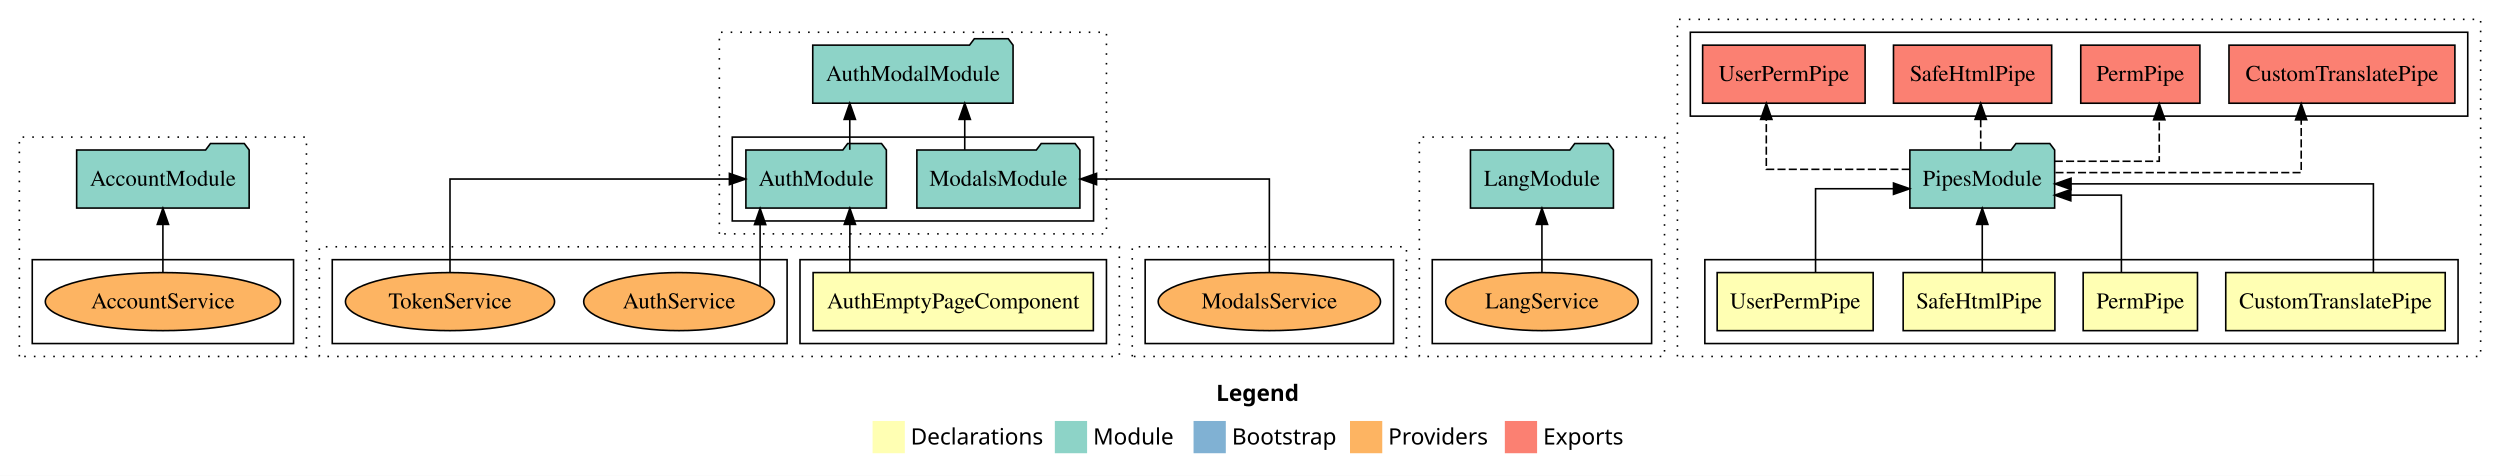
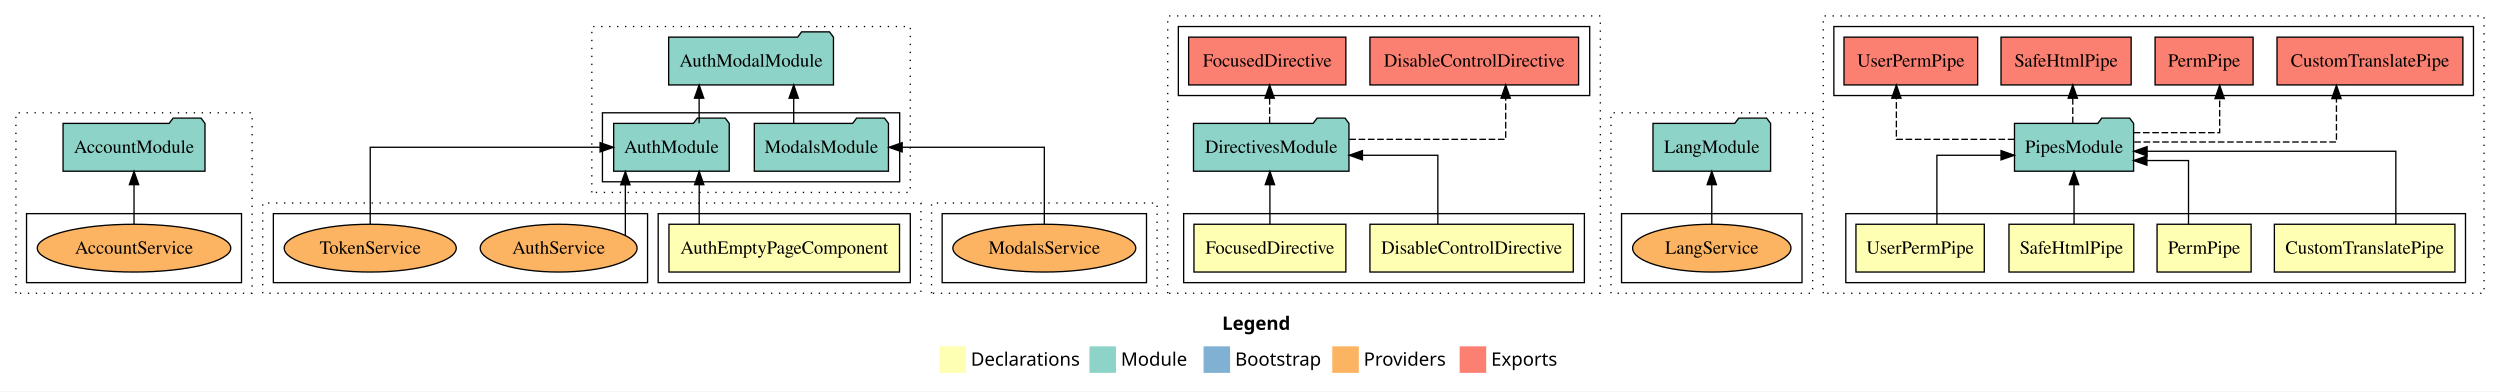
- <svg xmlns="http://www.w3.org/2000/svg" width="1550pt" height="295pt" viewBox="0.00 0.00 1550.00 295.00">
+ <svg xmlns="http://www.w3.org/2000/svg" width="1884pt" height="295pt" viewBox="0.00 0.00 1884.00 295.00">
  <g id="graph0" class="graph" transform="scale(1 1) rotate(0) translate(4 291)">
-     <polygon fill="#ffffff" stroke="transparent" points="-4,4 -4,-291 1546,-291 1546,4 -4,4" />
-     <text text-anchor="start" x="750.009" y="-42.4" font-family="sans-serif" font-weight="bold" font-size="14.00" fill="#000000">Legend</text>
-     <polygon fill="#ffffb3" stroke="transparent" points="537,-10 537,-30 557,-30 557,-10 537,-10" />
-     <text text-anchor="start" x="560.629" y="-15.4" font-family="sans-serif" font-size="14.00" fill="#000000">  Declarations</text>
-     <polygon fill="#8dd3c7" stroke="transparent" points="650,-10 650,-30 670,-30 670,-10 650,-10" />
-     <text text-anchor="start" x="673.725" y="-15.4" font-family="sans-serif" font-size="14.00" fill="#000000">  Module</text>
-     <polygon fill="#80b1d3" stroke="transparent" points="736,-10 736,-30 756,-30 756,-10 736,-10" />
-     <text text-anchor="start" x="759.781" y="-15.4" font-family="sans-serif" font-size="14.00" fill="#000000">  Bootstrap</text>
-     <polygon fill="#fdb462" stroke="transparent" points="833,-10 833,-30 853,-30 853,-10 833,-10" />
-     <text text-anchor="start" x="856.673" y="-15.4" font-family="sans-serif" font-size="14.00" fill="#000000">  Providers</text>
-     <polygon fill="#fb8072" stroke="transparent" points="929,-10 929,-30 949,-30 949,-10 929,-10" />
-     <text text-anchor="start" x="952.726" y="-15.4" font-family="sans-serif" font-size="14.00" fill="#000000">  Exports</text>
+     <polygon fill="#ffffff" stroke="transparent" points="-4,4 -4,-291 1880,-291 1880,4 -4,4" />
+     <text text-anchor="start" x="917.009" y="-42.4" font-family="sans-serif" font-weight="bold" font-size="14.00" fill="#000000">Legend</text>
+     <polygon fill="#ffffb3" stroke="transparent" points="704,-10 704,-30 724,-30 724,-10 704,-10" />
+     <text text-anchor="start" x="727.629" y="-15.4" font-family="sans-serif" font-size="14.00" fill="#000000">  Declarations</text>
+     <polygon fill="#8dd3c7" stroke="transparent" points="817,-10 817,-30 837,-30 837,-10 817,-10" />
+     <text text-anchor="start" x="840.725" y="-15.4" font-family="sans-serif" font-size="14.00" fill="#000000">  Module</text>
+     <polygon fill="#80b1d3" stroke="transparent" points="903,-10 903,-30 923,-30 923,-10 903,-10" />
+     <text text-anchor="start" x="926.781" y="-15.4" font-family="sans-serif" font-size="14.00" fill="#000000">  Bootstrap</text>
+     <polygon fill="#fdb462" stroke="transparent" points="1000,-10 1000,-30 1020,-30 1020,-10 1000,-10" />
+     <text text-anchor="start" x="1023.673" y="-15.4" font-family="sans-serif" font-size="14.00" fill="#000000">  Providers</text>
+     <polygon fill="#fb8072" stroke="transparent" points="1096,-10 1096,-30 1116,-30 1116,-10 1096,-10" />
+     <text text-anchor="start" x="1119.726" y="-15.4" font-family="sans-serif" font-size="14.00" fill="#000000">  Exports</text>
    <g id="clust1" class="cluster">
      <polygon fill="none" stroke="#000000" stroke-dasharray="1,5" points="8,-70 8,-206 186,-206 186,-70 8,-70" />
    </g>
    <g id="clust6" class="cluster">
      <polygon fill="none" stroke="#000000" points="16,-78 16,-130 178,-130 178,-78 16,-78" />
    </g>
    <g id="clust7" class="cluster">
      <polygon fill="none" stroke="#000000" stroke-dasharray="1,5" points="442,-146 442,-271 682,-271 682,-146 442,-146" />
    </g>
    <g id="clust9" class="cluster">
      <polygon fill="none" stroke="#000000" points="450,-154 450,-206 674,-206 674,-154 450,-154" />
    </g>
    <g id="clust13" class="cluster">
      <polygon fill="none" stroke="#000000" stroke-dasharray="1,5" points="194,-70 194,-138 690,-138 690,-70 194,-70" />
    </g>
    <g id="clust14" class="cluster">
      <polygon fill="none" stroke="#000000" points="492,-78 492,-130 682,-130 682,-78 492,-78" />
    </g>
    <g id="clust19" class="cluster">
      <polygon fill="none" stroke="#000000" points="202,-78 202,-130 484,-130 484,-78 202,-78" />
    </g>
    <g id="clust20" class="cluster">
-       <polygon fill="none" stroke="#000000" stroke-dasharray="1,5" points="876,-70 876,-206 1028,-206 1028,-70 876,-70" />
+       <polygon fill="none" stroke="#000000" stroke-dasharray="1,5" points="876,-70 876,-279 1202,-279 1202,-70 876,-70" />
+     </g>
+     <g id="clust21" class="cluster">
+       <polygon fill="none" stroke="#000000" points="888,-78 888,-130 1190,-130 1190,-78 888,-78" />
    </g>
    <g id="clust25" class="cluster">
-       <polygon fill="none" stroke="#000000" points="884,-78 884,-130 1020,-130 1020,-78 884,-78" />
-     </g>
-     <g id="clust26" class="cluster">
+       <polygon fill="none" stroke="#000000" points="884,-219 884,-271 1194,-271 1194,-219 884,-219" />
+     </g>
+     <g id="clust28" class="cluster">
+       <polygon fill="none" stroke="#000000" stroke-dasharray="1,5" points="1210,-70 1210,-206 1362,-206 1362,-70 1210,-70" />
+     </g>
+     <g id="clust33" class="cluster">
+       <polygon fill="none" stroke="#000000" points="1218,-78 1218,-130 1354,-130 1354,-78 1218,-78" />
+     </g>
+     <g id="clust34" class="cluster">
      <polygon fill="none" stroke="#000000" stroke-dasharray="1,5" points="698,-70 698,-138 868,-138 868,-70 698,-70" />
    </g>
-     <g id="clust31" class="cluster">
+     <g id="clust39" class="cluster">
      <polygon fill="none" stroke="#000000" points="706,-78 706,-130 860,-130 860,-78 706,-78" />
    </g>
-     <g id="clust32" class="cluster">
-       <polygon fill="none" stroke="#000000" stroke-dasharray="1,5" points="1036,-70 1036,-279 1534,-279 1534,-70 1036,-70" />
-     </g>
-     <g id="clust33" class="cluster">
-       <polygon fill="none" stroke="#000000" points="1053,-78 1053,-130 1520,-130 1520,-78 1053,-78" />
-     </g>
-     <g id="clust39" class="cluster">
-       <polygon fill="none" stroke="#000000" points="1044,-219 1044,-271 1526,-271 1526,-219 1044,-219" />
+     <g id="clust40" class="cluster">
+       <polygon fill="none" stroke="#000000" stroke-dasharray="1,5" points="1370,-70 1370,-279 1868,-279 1868,-70 1370,-70" />
+     </g>
+     <g id="clust41" class="cluster">
+       <polygon fill="none" stroke="#000000" points="1387,-78 1387,-130 1854,-130 1854,-78 1387,-78" />
+     </g>
+     <g id="clust47" class="cluster">
+       <polygon fill="none" stroke="#000000" points="1378,-219 1378,-271 1860,-271 1860,-219 1378,-219" />
    </g>
    <g id="node1" class="node">
      <ellipse fill="#fdb462" stroke="#000000" cx="97" cy="-104" rx="72.912" ry="18" />
      <text text-anchor="middle" x="97" y="-99.8" font-family="Times,serif" font-size="14.00" fill="#000000">AccountService</text>
    </g>
    <g id="node2" class="node">
      <polygon fill="#8dd3c7" stroke="#000000" points="150.476,-198 147.476,-202 126.476,-202 123.476,-198 43.524,-198 43.524,-162 150.476,-162 150.476,-198" />
      <text text-anchor="middle" x="97" y="-175.8" font-family="Times,serif" font-size="14.00" fill="#000000">AccountModule</text>
    </g>
    <g id="edge1" class="edge">
      <path fill="none" stroke="#000000" d="M97,-122.011C97,-122.011 97,-151.855 97,-151.855" />
      <polygon fill="#000000" stroke="#000000" points="93.5,-151.855 97,-161.855 100.5,-151.855 93.5,-151.855" />
    </g>
    <g id="node3" class="node">
      <polygon fill="#8dd3c7" stroke="#000000" points="545.548,-198 542.548,-202 521.548,-202 518.548,-198 458.452,-198 458.452,-162 545.548,-162 545.548,-198" />
      <text text-anchor="middle" x="502" y="-175.8" font-family="Times,serif" font-size="14.00" fill="#000000">AuthModule</text>
    </g>
    <g id="node5" class="node">
      <polygon fill="#8dd3c7" stroke="#000000" points="624.097,-263 621.097,-267 600.097,-267 597.097,-263 499.903,-263 499.903,-227 624.097,-227 624.097,-263" />
      <text text-anchor="middle" x="562" y="-240.8" font-family="Times,serif" font-size="14.00" fill="#000000">AuthModalModule</text>
    </g>
    <g id="edge2" class="edge">
      <path fill="none" stroke="#000000" d="M522.863,-198.106C522.863,-198.106 522.863,-216.991 522.863,-216.991" />
      <polygon fill="#000000" stroke="#000000" points="519.363,-216.991 522.863,-226.991 526.363,-216.991 519.363,-216.991" />
    </g>
    <g id="node4" class="node">
      <polygon fill="#8dd3c7" stroke="#000000" points="665.545,-198 662.545,-202 641.545,-202 638.545,-198 564.455,-198 564.455,-162 665.545,-162 665.545,-198" />
      <text text-anchor="middle" x="615" y="-175.8" font-family="Times,serif" font-size="14.00" fill="#000000">ModalsModule</text>
    </g>
    <g id="edge3" class="edge">
      <path fill="none" stroke="#000000" d="M594.138,-198.106C594.138,-198.106 594.138,-216.991 594.138,-216.991" />
      <polygon fill="#000000" stroke="#000000" points="590.638,-216.991 594.138,-226.991 597.638,-216.991 590.638,-216.991" />
    </g>
    <g id="node6" class="node">
      <polygon fill="#ffffb3" stroke="#000000" points="673.875,-122 500.125,-122 500.125,-86 673.875,-86 673.875,-122" />
      <text text-anchor="middle" x="587" y="-99.8" font-family="Times,serif" font-size="14.00" fill="#000000">AuthEmptyPageComponent</text>
    </g>
    <g id="edge4" class="edge">
      <path fill="none" stroke="#000000" d="M522.918,-122.011C522.918,-122.011 522.918,-151.855 522.918,-151.855" />
      <polygon fill="#000000" stroke="#000000" points="519.418,-151.855 522.918,-161.855 526.418,-151.855 519.418,-151.855" />
    </g>
    <g id="node7" class="node">
      <ellipse fill="#fdb462" stroke="#000000" cx="417" cy="-104" rx="59.108" ry="18" />
      <text text-anchor="middle" x="417" y="-99.8" font-family="Times,serif" font-size="14.00" fill="#000000">AuthService</text>
    </g>
    <g id="edge5" class="edge">
      <path fill="none" stroke="#000000" d="M467.265,-113.626C467.265,-113.626 467.265,-151.749 467.265,-151.749" />
      <polygon fill="#000000" stroke="#000000" points="463.765,-151.749 467.265,-161.749 470.765,-151.749 463.765,-151.749" />
    </g>
    <g id="node8" class="node">
      <ellipse fill="#fdb462" stroke="#000000" cx="275" cy="-104" rx="64.827" ry="18" />
      <text text-anchor="middle" x="275" y="-99.8" font-family="Times,serif" font-size="14.00" fill="#000000">TokenService</text>
    </g>
    <g id="edge6" class="edge">
      <path fill="none" stroke="#000000" d="M275,-122.011C275,-144.485 275,-180 275,-180 275,-180 448.232,-180 448.232,-180" />
      <polygon fill="#000000" stroke="#000000" points="448.232,-183.5 458.232,-180 448.232,-176.5 448.232,-183.5" />
    </g>
    <g id="node9" class="node">
-       <ellipse fill="#fdb462" stroke="#000000" cx="952" cy="-104" rx="59.67" ry="18" />
-       <text text-anchor="middle" x="952" y="-99.8" font-family="Times,serif" font-size="14.00" fill="#000000">LangService</text>
+       <polygon fill="#ffffb3" stroke="#000000" points="1181.623,-122 1028.377,-122 1028.377,-86 1181.623,-86 1181.623,-122" />
+       <text text-anchor="middle" x="1105" y="-99.8" font-family="Times,serif" font-size="14.00" fill="#000000">DisableControlDirective</text>
+     </g>
+     <g id="node11" class="node">
+       <polygon fill="#8dd3c7" stroke="#000000" points="1012.577,-198 1009.577,-202 988.577,-202 985.577,-198 895.423,-198 895.423,-162 1012.577,-162 1012.577,-198" />
+       <text text-anchor="middle" x="954" y="-175.8" font-family="Times,serif" font-size="14.00" fill="#000000">DirectivesModule</text>
+     </g>
+     <g id="edge7" class="edge">
+       <path fill="none" stroke="#000000" d="M1079.563,-122.027C1079.563,-142.767 1079.563,-174 1079.563,-174 1079.563,-174 1022.737,-174 1022.737,-174" />
+       <polygon fill="#000000" stroke="#000000" points="1022.737,-170.5 1012.737,-174 1022.737,-177.5 1022.737,-170.5" />
    </g>
    <g id="node10" class="node">
-       <polygon fill="#8dd3c7" stroke="#000000" points="996.318,-198 993.318,-202 972.318,-202 969.318,-198 907.682,-198 907.682,-162 996.318,-162 996.318,-198" />
-       <text text-anchor="middle" x="952" y="-175.8" font-family="Times,serif" font-size="14.00" fill="#000000">LangModule</text>
-     </g>
-     <g id="edge7" class="edge">
-       <path fill="none" stroke="#000000" d="M952,-122.011C952,-122.011 952,-151.855 952,-151.855" />
-       <polygon fill="#000000" stroke="#000000" points="948.5,-151.855 952,-161.855 955.5,-151.855 948.5,-151.855" />
-     </g>
-     <g id="node11" class="node">
+       <polygon fill="#ffffb3" stroke="#000000" points="1010.24,-122 895.76,-122 895.76,-86 1010.24,-86 1010.24,-122" />
+       <text text-anchor="middle" x="953" y="-99.8" font-family="Times,serif" font-size="14.00" fill="#000000">FocusedDirective</text>
+     </g>
+     <g id="edge8" class="edge">
+       <path fill="none" stroke="#000000" d="M953,-122.011C953,-122.011 953,-151.855 953,-151.855" />
+       <polygon fill="#000000" stroke="#000000" points="949.5,-151.855 953,-161.855 956.5,-151.855 949.5,-151.855" />
+     </g>
+     <g id="node12" class="node">
+       <polygon fill="#fb8072" stroke="#000000" points="1185.623,-263 1028.377,-263 1028.377,-227 1185.623,-227 1185.623,-263" />
+       <text text-anchor="middle" x="1107" y="-240.8" font-family="Times,serif" font-size="14.00" fill="#000000">DisableControlDirective </text>
+     </g>
+     <g id="edge9" class="edge">
+       <path fill="none" stroke="#000000" stroke-dasharray="5,2" d="M1012.834,-186C1064.233,-186 1130.687,-186 1130.687,-186 1130.687,-186 1130.687,-216.977 1130.687,-216.977" />
+       <polygon fill="#000000" stroke="#000000" points="1127.187,-216.977 1130.687,-226.977 1134.187,-216.977 1127.187,-216.977" />
+     </g>
+     <g id="node13" class="node">
+       <polygon fill="#fb8072" stroke="#000000" points="1010.239,-263 891.761,-263 891.761,-227 1010.239,-227 1010.239,-263" />
+       <text text-anchor="middle" x="951" y="-240.8" font-family="Times,serif" font-size="14.00" fill="#000000">FocusedDirective </text>
+     </g>
+     <g id="edge10" class="edge">
+       <path fill="none" stroke="#000000" stroke-dasharray="5,2" d="M952.79,-198.106C952.79,-198.106 952.79,-216.991 952.79,-216.991" />
+       <polygon fill="#000000" stroke="#000000" points="949.291,-216.991 952.79,-226.991 956.291,-216.991 949.291,-216.991" />
+     </g>
+     <g id="node14" class="node">
+       <ellipse fill="#fdb462" stroke="#000000" cx="1286" cy="-104" rx="59.67" ry="18" />
+       <text text-anchor="middle" x="1286" y="-99.8" font-family="Times,serif" font-size="14.00" fill="#000000">LangService</text>
+     </g>
+     <g id="node15" class="node">
+       <polygon fill="#8dd3c7" stroke="#000000" points="1330.318,-198 1327.318,-202 1306.318,-202 1303.318,-198 1241.682,-198 1241.682,-162 1330.318,-162 1330.318,-198" />
+       <text text-anchor="middle" x="1286" y="-175.8" font-family="Times,serif" font-size="14.00" fill="#000000">LangModule</text>
+     </g>
+     <g id="edge11" class="edge">
+       <path fill="none" stroke="#000000" d="M1286,-122.011C1286,-122.011 1286,-151.855 1286,-151.855" />
+       <polygon fill="#000000" stroke="#000000" points="1282.5,-151.855 1286,-161.855 1289.5,-151.855 1282.5,-151.855" />
+     </g>
+     <g id="node16" class="node">
      <ellipse fill="#fdb462" stroke="#000000" cx="783" cy="-104" rx="68.918" ry="18" />
      <text text-anchor="middle" x="783" y="-99.8" font-family="Times,serif" font-size="14.00" fill="#000000">ModalsService</text>
    </g>
-     <g id="edge8" class="edge">
+     <g id="edge12" class="edge">
      <path fill="none" stroke="#000000" d="M783,-122.011C783,-144.485 783,-180 783,-180 783,-180 675.861,-180 675.861,-180" />
      <polygon fill="#000000" stroke="#000000" points="675.861,-176.5 665.861,-180 675.861,-183.5 675.861,-176.5" />
    </g>
-     <g id="node12" class="node">
-       <polygon fill="#ffffb3" stroke="#000000" points="1512.034,-122 1375.966,-122 1375.966,-86 1512.034,-86 1512.034,-122" />
-       <text text-anchor="middle" x="1444" y="-99.8" font-family="Times,serif" font-size="14.00" fill="#000000">CustomTranslatePipe</text>
-     </g>
-     <g id="node16" class="node">
-       <polygon fill="#8dd3c7" stroke="#000000" points="1269.882,-198 1266.882,-202 1245.882,-202 1242.882,-198 1180.118,-198 1180.118,-162 1269.882,-162 1269.882,-198" />
-       <text text-anchor="middle" x="1225" y="-175.8" font-family="Times,serif" font-size="14.00" fill="#000000">PipesModule</text>
-     </g>
-     <g id="edge9" class="edge">
-       <path fill="none" stroke="#000000" d="M1467.505,-122.045C1467.505,-143.662 1467.505,-177 1467.505,-177 1467.505,-177 1280.045,-177 1280.045,-177" />
-       <polygon fill="#000000" stroke="#000000" points="1280.045,-173.5 1270.045,-177 1280.045,-180.5 1280.045,-173.5" />
-     </g>
-     <g id="node13" class="node">
-       <polygon fill="#ffffb3" stroke="#000000" points="1358.438,-122 1287.562,-122 1287.562,-86 1358.438,-86 1358.438,-122" />
-       <text text-anchor="middle" x="1323" y="-99.8" font-family="Times,serif" font-size="14.00" fill="#000000">PermPipe</text>
-     </g>
-     <g id="edge10" class="edge">
-       <path fill="none" stroke="#000000" d="M1311.261,-122.035C1311.261,-141.576 1311.261,-170 1311.261,-170 1311.261,-170 1279.899,-170 1279.899,-170" />
-       <polygon fill="#000000" stroke="#000000" points="1279.899,-166.5 1269.899,-170 1279.899,-173.5 1279.899,-166.5" />
-     </g>
-     <g id="node14" class="node">
-       <polygon fill="#ffffb3" stroke="#000000" points="1270.04,-122 1175.96,-122 1175.96,-86 1270.04,-86 1270.04,-122" />
-       <text text-anchor="middle" x="1223" y="-99.8" font-family="Times,serif" font-size="14.00" fill="#000000">SafeHtmlPipe</text>
-     </g>
-     <g id="edge11" class="edge">
-       <path fill="none" stroke="#000000" d="M1225,-122.011C1225,-122.011 1225,-151.855 1225,-151.855" />
-       <polygon fill="#000000" stroke="#000000" points="1221.5,-151.855 1225,-161.855 1228.5,-151.855 1221.5,-151.855" />
-     </g>
-     <g id="node15" class="node">
-       <polygon fill="#ffffb3" stroke="#000000" points="1157.363,-122 1060.637,-122 1060.637,-86 1157.363,-86 1157.363,-122" />
-       <text text-anchor="middle" x="1109" y="-99.8" font-family="Times,serif" font-size="14.00" fill="#000000">UserPermPipe</text>
-     </g>
-     <g id="edge12" class="edge">
-       <path fill="none" stroke="#000000" d="M1121.644,-122.027C1121.644,-142.767 1121.644,-174 1121.644,-174 1121.644,-174 1169.967,-174 1169.967,-174" />
-       <polygon fill="#000000" stroke="#000000" points="1169.967,-177.5 1179.967,-174 1169.967,-170.5 1169.967,-177.5" />
-     </g>
    <g id="node17" class="node">
-       <polygon fill="#fb8072" stroke="#000000" points="1518.033,-263 1377.967,-263 1377.967,-227 1518.033,-227 1518.033,-263" />
-       <text text-anchor="middle" x="1448" y="-240.8" font-family="Times,serif" font-size="14.00" fill="#000000">CustomTranslatePipe </text>
+       <polygon fill="#ffffb3" stroke="#000000" points="1846.034,-122 1709.966,-122 1709.966,-86 1846.034,-86 1846.034,-122" />
+       <text text-anchor="middle" x="1778" y="-99.8" font-family="Times,serif" font-size="14.00" fill="#000000">CustomTranslatePipe</text>
+     </g>
+     <g id="node21" class="node">
+       <polygon fill="#8dd3c7" stroke="#000000" points="1603.882,-198 1600.882,-202 1579.882,-202 1576.882,-198 1514.118,-198 1514.118,-162 1603.882,-162 1603.882,-198" />
+       <text text-anchor="middle" x="1559" y="-175.8" font-family="Times,serif" font-size="14.00" fill="#000000">PipesModule</text>
    </g>
    <g id="edge13" class="edge">
-       <path fill="none" stroke="#000000" stroke-dasharray="5,2" d="M1270.367,-184C1328.747,-184 1422.745,-184 1422.745,-184 1422.745,-184 1422.745,-216.698 1422.745,-216.698" />
-       <polygon fill="#000000" stroke="#000000" points="1419.245,-216.698 1422.745,-226.698 1426.245,-216.698 1419.245,-216.698" />
+       <path fill="none" stroke="#000000" d="M1801.505,-122.045C1801.505,-143.662 1801.505,-177 1801.505,-177 1801.505,-177 1614.045,-177 1614.045,-177" />
+       <polygon fill="#000000" stroke="#000000" points="1614.045,-173.5 1604.045,-177 1614.045,-180.5 1614.045,-173.5" />
    </g>
    <g id="node18" class="node">
-       <polygon fill="#fb8072" stroke="#000000" points="1359.936,-263 1286.064,-263 1286.064,-227 1359.936,-227 1359.936,-263" />
-       <text text-anchor="middle" x="1323" y="-240.8" font-family="Times,serif" font-size="14.00" fill="#000000">PermPipe </text>
+       <polygon fill="#ffffb3" stroke="#000000" points="1692.438,-122 1621.562,-122 1621.562,-86 1692.438,-86 1692.438,-122" />
+       <text text-anchor="middle" x="1657" y="-99.8" font-family="Times,serif" font-size="14.00" fill="#000000">PermPipe</text>
    </g>
    <g id="edge14" class="edge">
-       <path fill="none" stroke="#000000" stroke-dasharray="5,2" d="M1269.952,-191C1300.258,-191 1334.739,-191 1334.739,-191 1334.739,-191 1334.739,-216.718 1334.739,-216.718" />
-       <polygon fill="#000000" stroke="#000000" points="1331.239,-216.718 1334.739,-226.718 1338.239,-216.718 1331.239,-216.718" />
+       <path fill="none" stroke="#000000" d="M1645.261,-122.035C1645.261,-141.576 1645.261,-170 1645.261,-170 1645.261,-170 1613.899,-170 1613.899,-170" />
+       <polygon fill="#000000" stroke="#000000" points="1613.899,-166.5 1603.899,-170 1613.899,-173.5 1613.899,-166.5" />
    </g>
    <g id="node19" class="node">
-       <polygon fill="#fb8072" stroke="#000000" points="1268.039,-263 1169.961,-263 1169.961,-227 1268.039,-227 1268.039,-263" />
-       <text text-anchor="middle" x="1219" y="-240.8" font-family="Times,serif" font-size="14.00" fill="#000000">SafeHtmlPipe </text>
+       <polygon fill="#ffffb3" stroke="#000000" points="1604.04,-122 1509.96,-122 1509.96,-86 1604.04,-86 1604.04,-122" />
+       <text text-anchor="middle" x="1557" y="-99.8" font-family="Times,serif" font-size="14.00" fill="#000000">SafeHtmlPipe</text>
    </g>
    <g id="edge15" class="edge">
-       <path fill="none" stroke="#000000" stroke-dasharray="5,2" d="M1224.039,-198.106C1224.039,-198.106 1224.039,-216.991 1224.039,-216.991" />
-       <polygon fill="#000000" stroke="#000000" points="1220.539,-216.991 1224.039,-226.991 1227.539,-216.991 1220.539,-216.991" />
+       <path fill="none" stroke="#000000" d="M1559,-122.011C1559,-122.011 1559,-151.855 1559,-151.855" />
+       <polygon fill="#000000" stroke="#000000" points="1555.5,-151.855 1559,-161.855 1562.5,-151.855 1555.5,-151.855" />
    </g>
    <g id="node20" class="node">
-       <polygon fill="#fb8072" stroke="#000000" points="1152.363,-263 1051.637,-263 1051.637,-227 1152.363,-227 1152.363,-263" />
-       <text text-anchor="middle" x="1102" y="-240.8" font-family="Times,serif" font-size="14.00" fill="#000000">UserPermPipe </text>
+       <polygon fill="#ffffb3" stroke="#000000" points="1491.363,-122 1394.637,-122 1394.637,-86 1491.363,-86 1491.363,-122" />
+       <text text-anchor="middle" x="1443" y="-99.8" font-family="Times,serif" font-size="14.00" fill="#000000">UserPermPipe</text>
    </g>
    <g id="edge16" class="edge">
-       <path fill="none" stroke="#000000" stroke-dasharray="5,2" d="M1180.043,-186C1141.145,-186 1091.106,-186 1091.106,-186 1091.106,-186 1091.106,-216.977 1091.106,-216.977" />
-       <polygon fill="#000000" stroke="#000000" points="1087.606,-216.977 1091.106,-226.977 1094.606,-216.977 1087.606,-216.977" />
+       <path fill="none" stroke="#000000" d="M1455.644,-122.027C1455.644,-142.767 1455.644,-174 1455.644,-174 1455.644,-174 1503.967,-174 1503.967,-174" />
+       <polygon fill="#000000" stroke="#000000" points="1503.967,-177.5 1513.967,-174 1503.967,-170.5 1503.967,-177.5" />
+     </g>
+     <g id="node22" class="node">
+       <polygon fill="#fb8072" stroke="#000000" points="1852.033,-263 1711.967,-263 1711.967,-227 1852.033,-227 1852.033,-263" />
+       <text text-anchor="middle" x="1782" y="-240.8" font-family="Times,serif" font-size="14.00" fill="#000000">CustomTranslatePipe </text>
+     </g>
+     <g id="edge17" class="edge">
+       <path fill="none" stroke="#000000" stroke-dasharray="5,2" d="M1604.367,-184C1662.747,-184 1756.745,-184 1756.745,-184 1756.745,-184 1756.745,-216.698 1756.745,-216.698" />
+       <polygon fill="#000000" stroke="#000000" points="1753.245,-216.698 1756.745,-226.698 1760.245,-216.698 1753.245,-216.698" />
+     </g>
+     <g id="node23" class="node">
+       <polygon fill="#fb8072" stroke="#000000" points="1693.936,-263 1620.064,-263 1620.064,-227 1693.936,-227 1693.936,-263" />
+       <text text-anchor="middle" x="1657" y="-240.8" font-family="Times,serif" font-size="14.00" fill="#000000">PermPipe </text>
+     </g>
+     <g id="edge18" class="edge">
+       <path fill="none" stroke="#000000" stroke-dasharray="5,2" d="M1603.952,-191C1634.258,-191 1668.739,-191 1668.739,-191 1668.739,-191 1668.739,-216.718 1668.739,-216.718" />
+       <polygon fill="#000000" stroke="#000000" points="1665.239,-216.718 1668.739,-226.718 1672.239,-216.718 1665.239,-216.718" />
+     </g>
+     <g id="node24" class="node">
+       <polygon fill="#fb8072" stroke="#000000" points="1602.039,-263 1503.961,-263 1503.961,-227 1602.039,-227 1602.039,-263" />
+       <text text-anchor="middle" x="1553" y="-240.8" font-family="Times,serif" font-size="14.00" fill="#000000">SafeHtmlPipe </text>
+     </g>
+     <g id="edge19" class="edge">
+       <path fill="none" stroke="#000000" stroke-dasharray="5,2" d="M1558.039,-198.106C1558.039,-198.106 1558.039,-216.991 1558.039,-216.991" />
+       <polygon fill="#000000" stroke="#000000" points="1554.539,-216.991 1558.039,-226.991 1561.539,-216.991 1554.539,-216.991" />
+     </g>
+     <g id="node25" class="node">
+       <polygon fill="#fb8072" stroke="#000000" points="1486.363,-263 1385.637,-263 1385.637,-227 1486.363,-227 1486.363,-263" />
+       <text text-anchor="middle" x="1436" y="-240.8" font-family="Times,serif" font-size="14.00" fill="#000000">UserPermPipe </text>
+     </g>
+     <g id="edge20" class="edge">
+       <path fill="none" stroke="#000000" stroke-dasharray="5,2" d="M1514.043,-186C1475.145,-186 1425.106,-186 1425.106,-186 1425.106,-186 1425.106,-216.977 1425.106,-216.977" />
+       <polygon fill="#000000" stroke="#000000" points="1421.606,-216.977 1425.106,-226.977 1428.606,-216.977 1421.606,-216.977" />
    </g>
  </g>
</svg>
